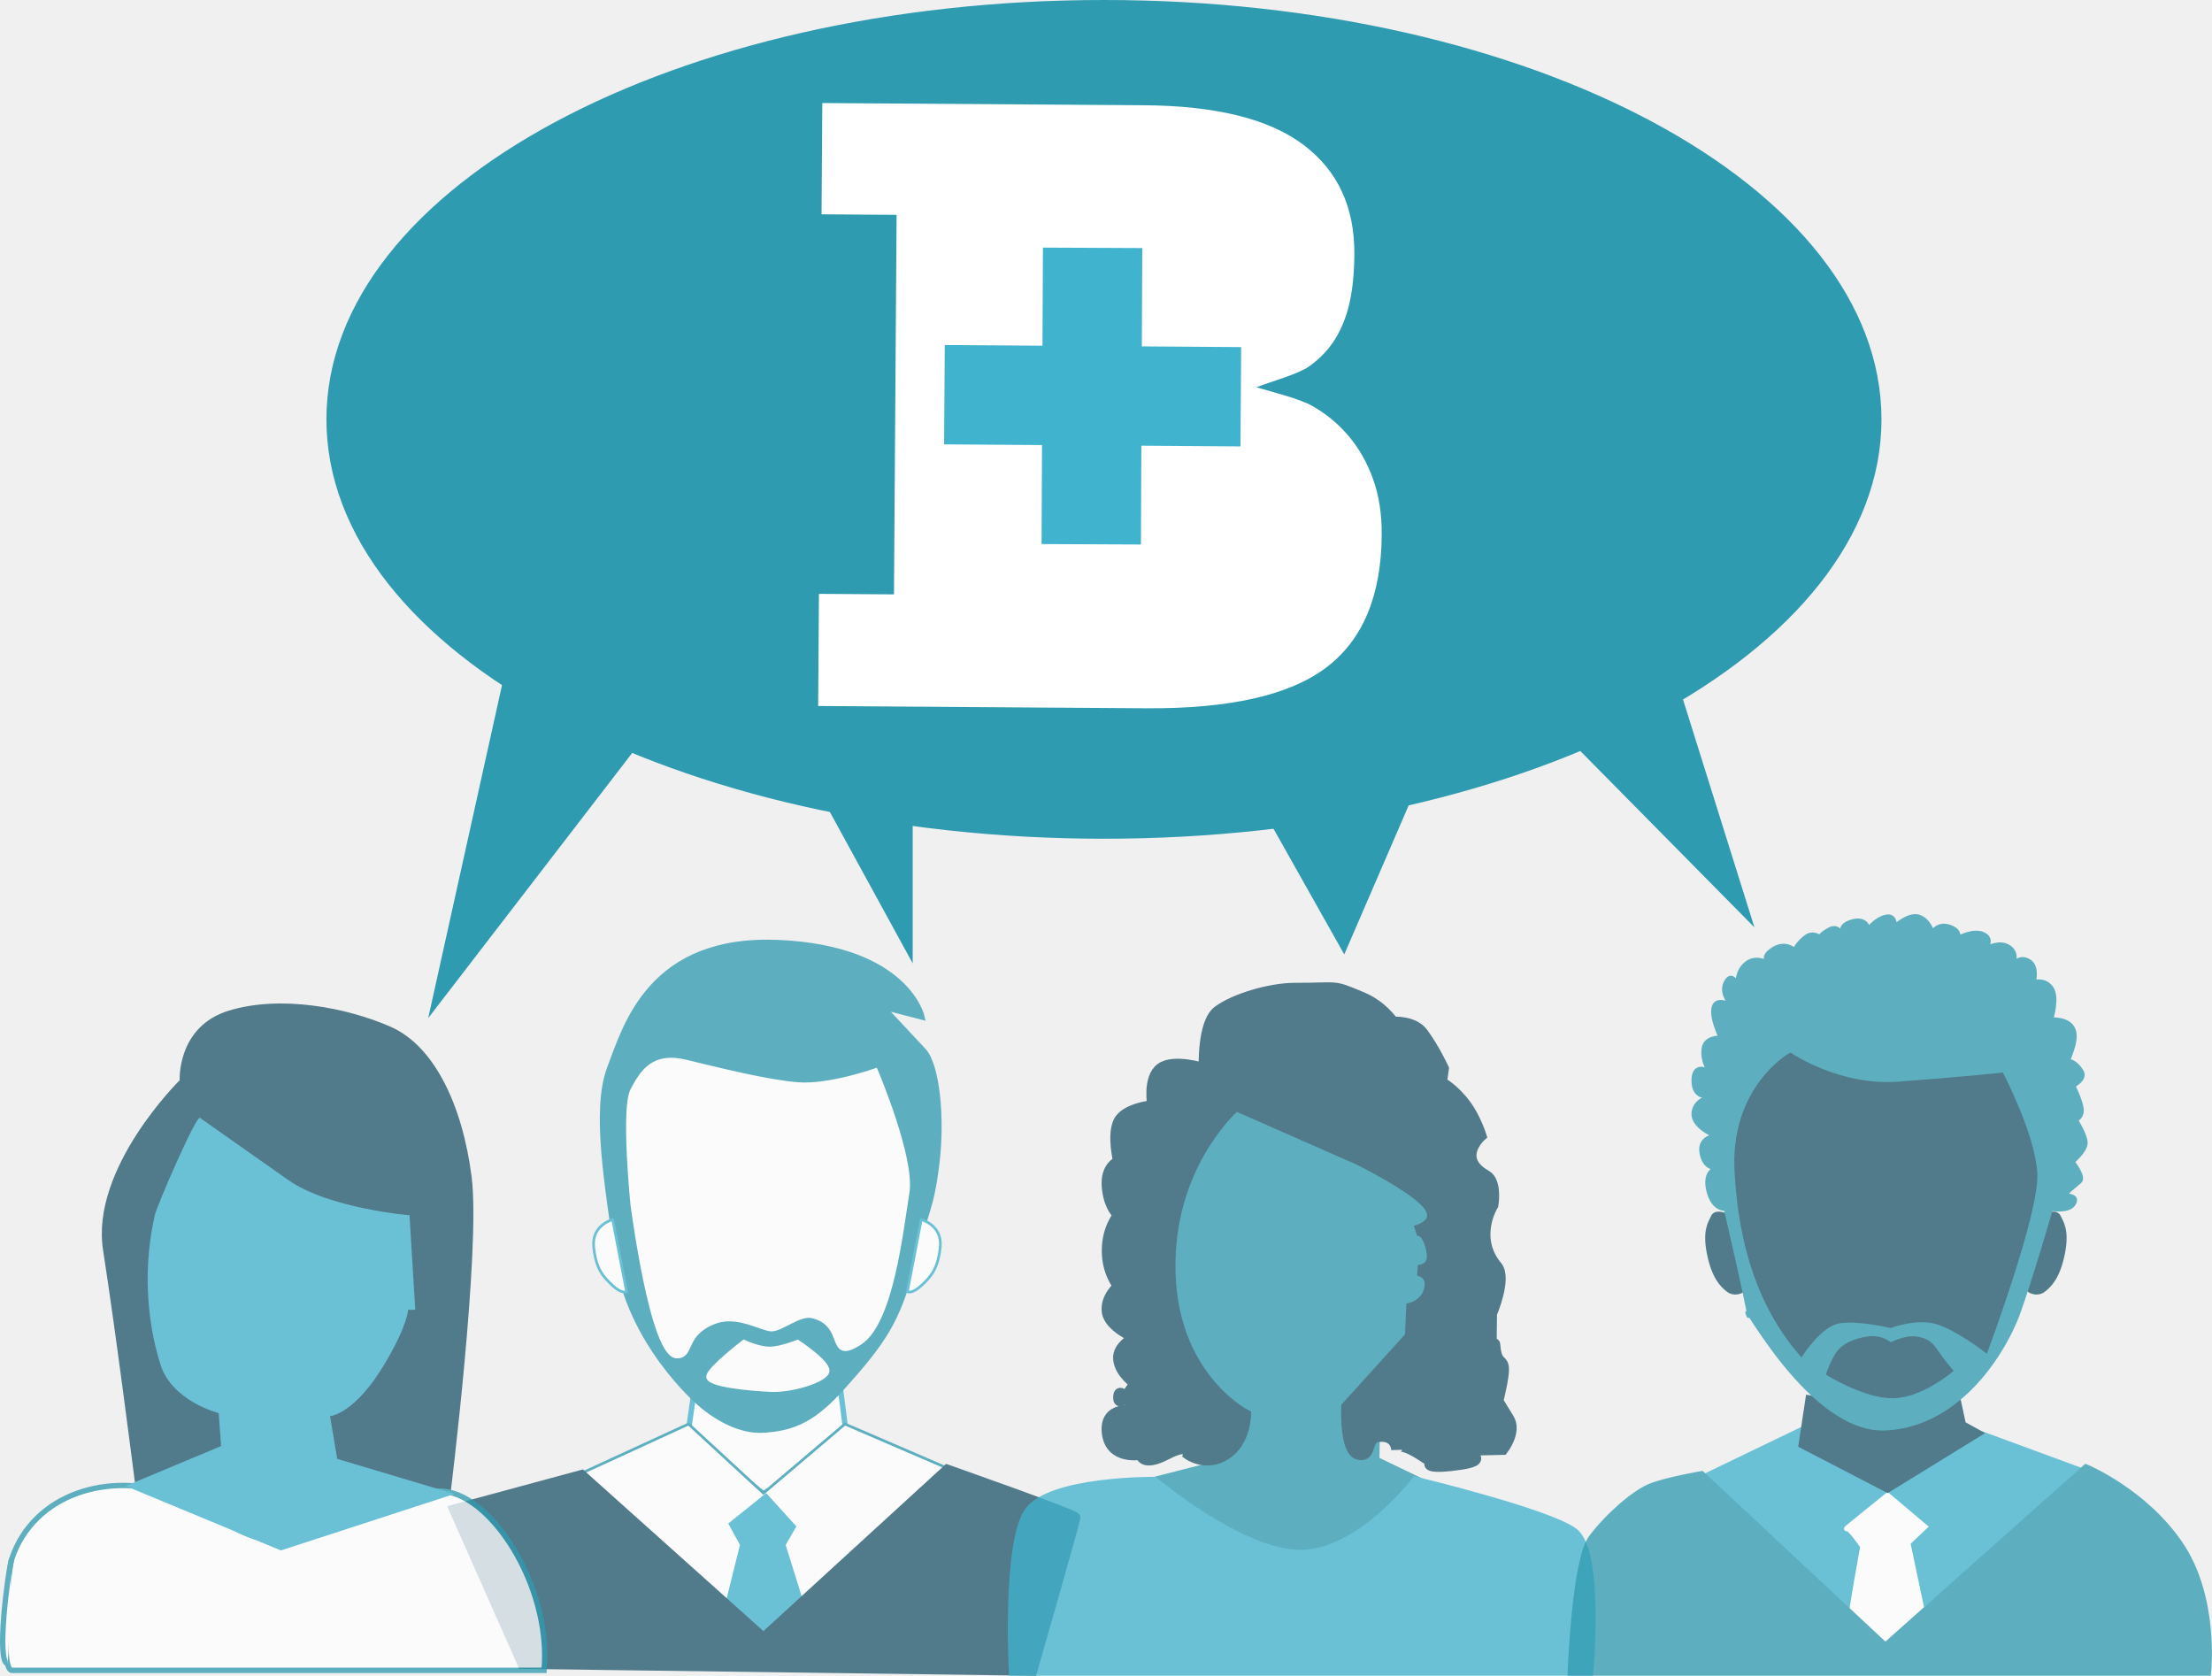
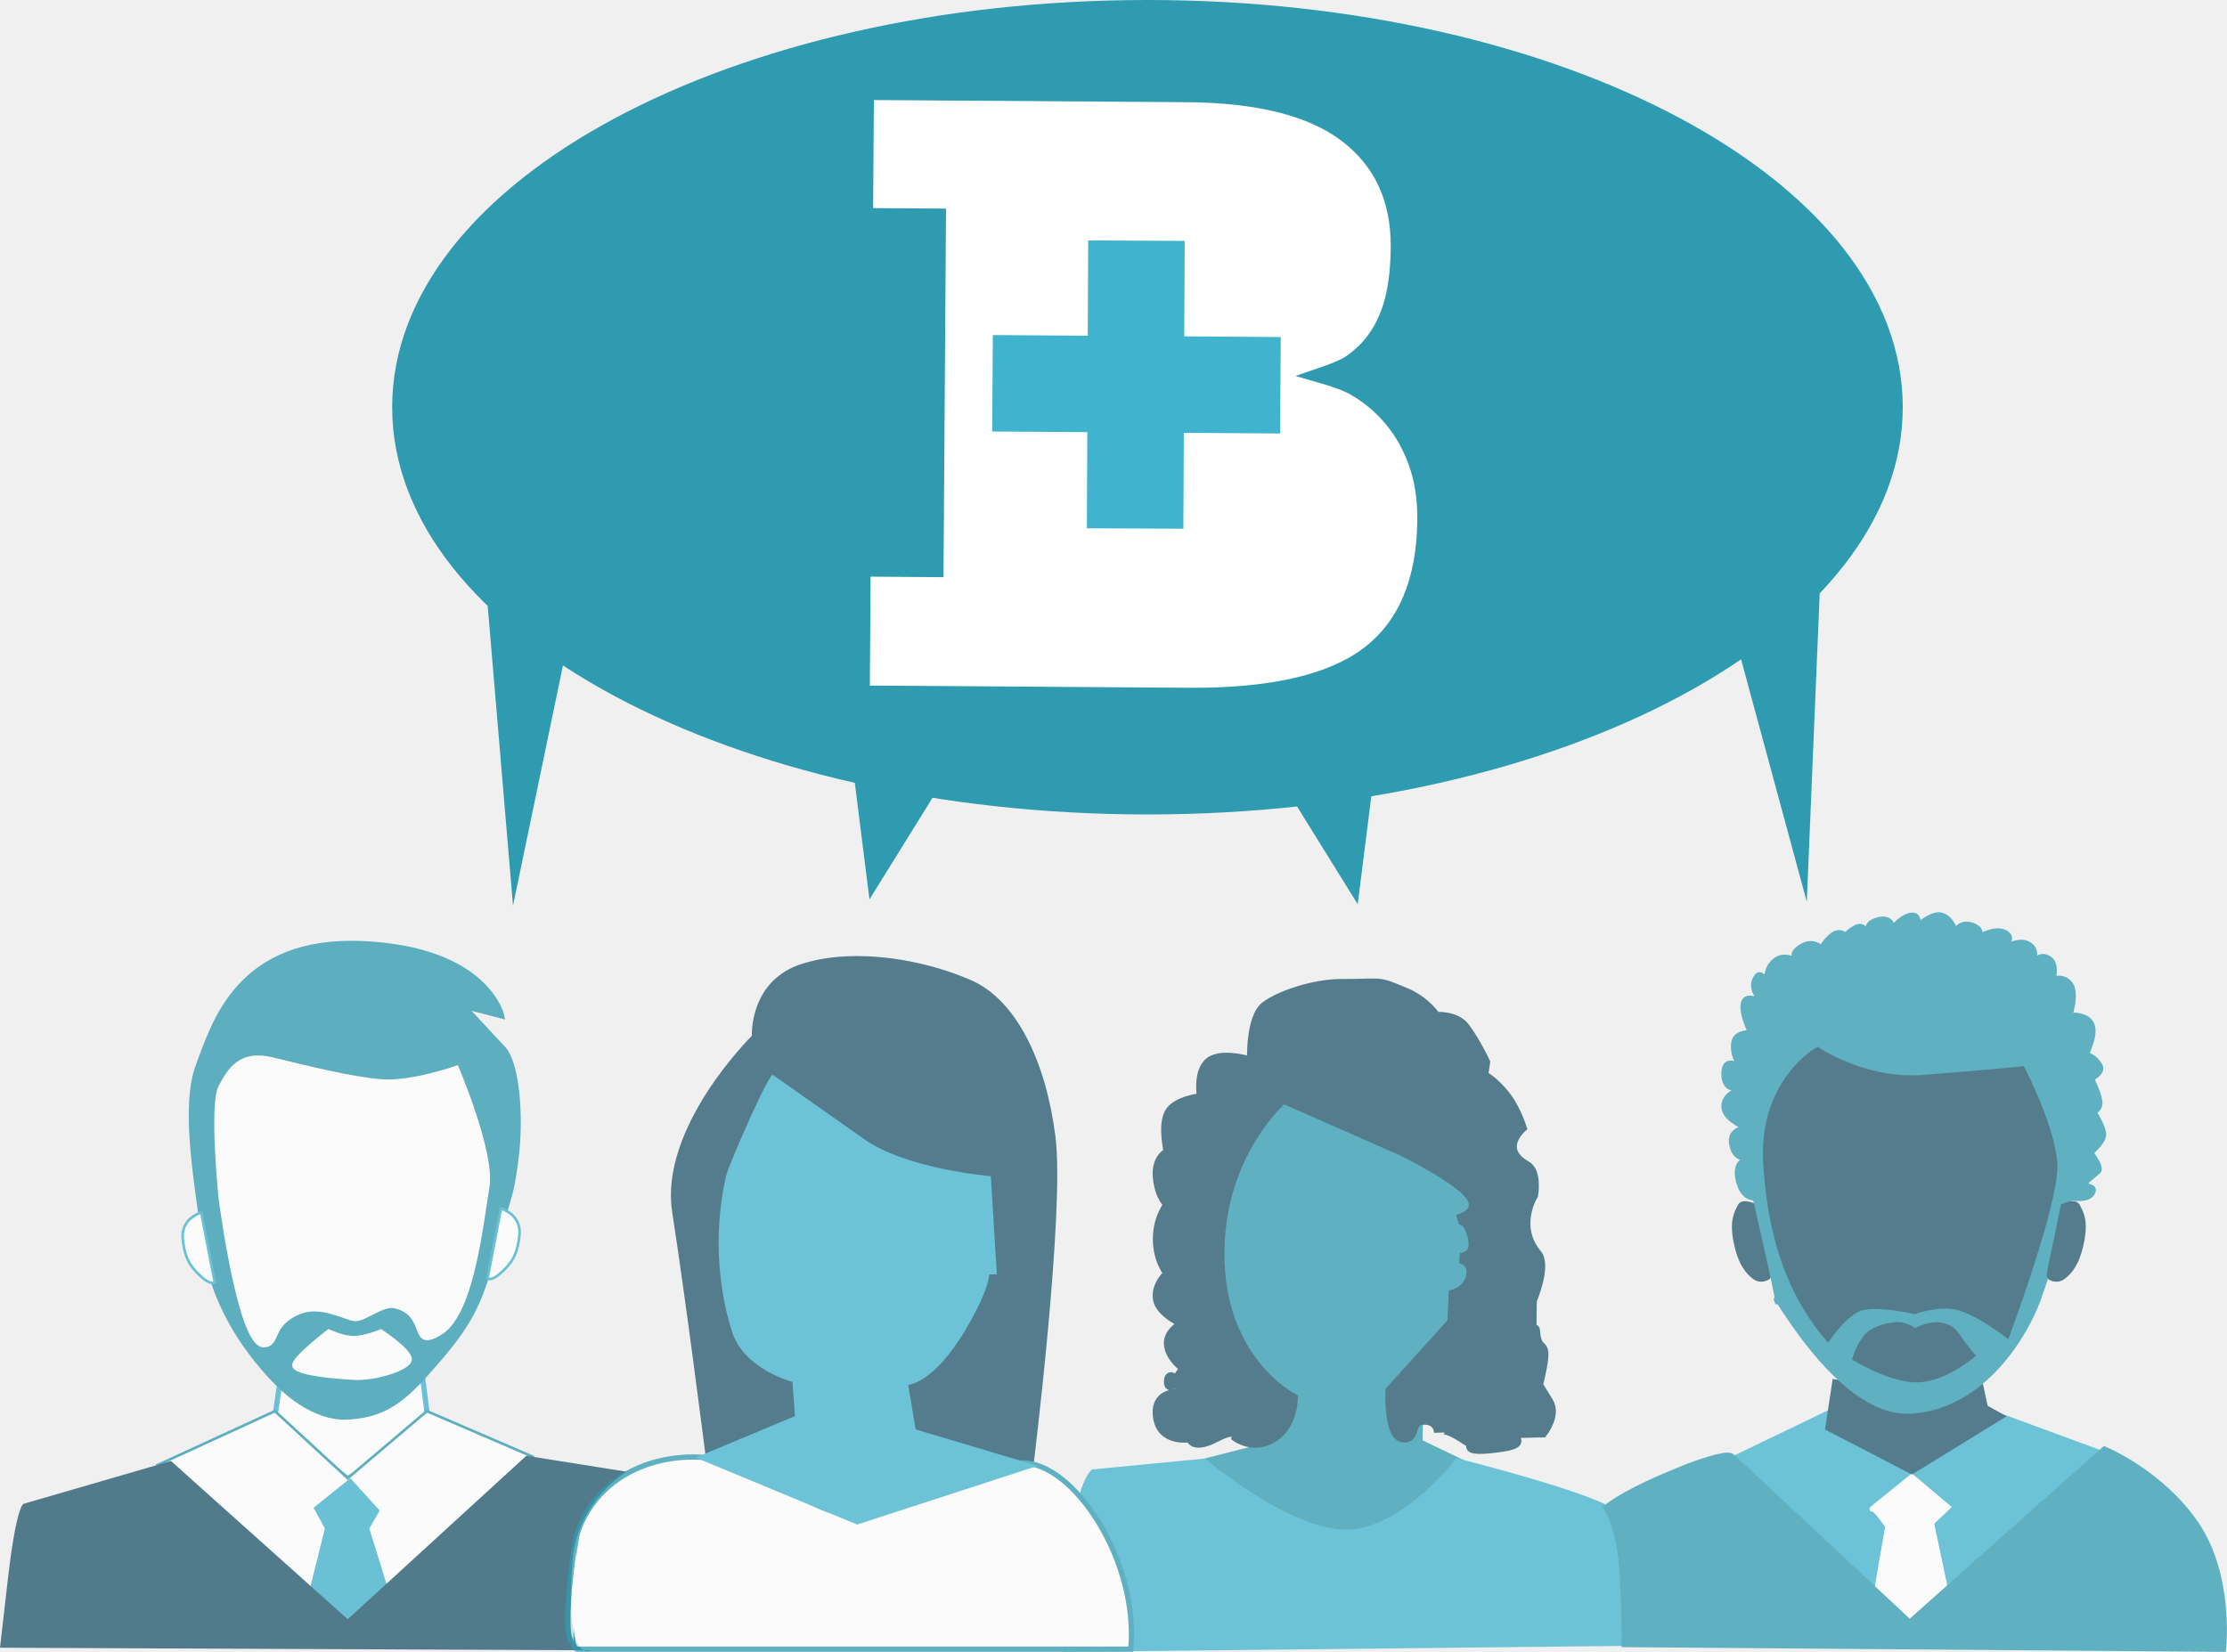
- <svg xmlns="http://www.w3.org/2000/svg" version="1.1" x="0px" y="0px" width="205.879" height="155.952" viewBox="0 0 205.879 155.952" xml:space="preserve" id="svg88">
-   <defs id="defs92" />
-   <g id="_x32_" style="opacity:0.76" transform="translate(-202.9435,-321.5)">
-     <path style="fill:#ffffff;stroke:#40b3ce;stroke-width:0.5;stroke-miterlimit:10" d="m 267.462,451.531 -0.433,3.059 c 0,0 6.614,5.862 6.973,5.862 0.358,0 7.787,-4.83 7.787,-4.83 l -0.616,-4.83 -7.171,0.901 z" id="path7" />
-     <polygon style="fill:#ffffff;stroke:#2f9bb0;stroke-width:0.25;stroke-miterlimit:10" points="274.214,474.343 291.685,458.375 281.585,454.025 274.001,460.452 267.029,454.025 255.831,459.172 " id="polygon9" />
-     <polygon style="fill:#40b3ce" points="271.814,465.276 270.224,471.661 273.715,474.907 277.836,470.95 276.069,465.276 277.065,463.555 274.254,460.452 270.727,463.283 " id="polygon11" />
-     <path style="fill:#20566b;stroke:#20566b;stroke-miterlimit:10" d="m 274.001,473.969 -16.933,-15.165 -11.82,3.196 6.348,14.313 47.404,0.634 c 0,0 4,-13.926 4,-14.197 0,-0.272 -11.885,-4.446 -11.885,-4.446 z" id="path13" />
-     <path style="fill:#2f9bb0;stroke:#2f9bb0;stroke-width:0.5;stroke-miterlimit:10" d="m 285.093,415.202 3.667,0.95 c 0,0 -1.358,-6.384 -13.311,-6.928 -11.953,-0.542 -14.261,7.743 -15.755,11.684 -1.495,3.938 -0.156,11.155 0.679,17.384 1.092,8.149 7.606,13.718 7.606,13.718 0,0 2.832,2.716 5.898,2.58 3.065,-0.136 4.924,-1.145 7.548,-4.073 3.61,-4.034 5.116,-6.127 6.384,-11.274 1.27,-5.147 1.766,-5.025 2.309,-9.372 0.543,-4.345 0.038,-9.243 -1.223,-10.593 -1.261,-1.35 -3.802,-4.076 -3.802,-4.076 z" id="path15" />
-     <path style="fill:#ffffff;stroke:#ffffff;stroke-width:0.5;stroke-miterlimit:10" d="m 277.17,446.441 c 0,0 -1.548,0.633 -2.604,0.633 -1.055,0 -2.376,-0.633 -2.376,-0.633 0,0 -3.079,2.354 -3.259,3.124 -0.182,0.77 3.831,1.132 5.763,1.222 1.933,0.09 5.156,-0.896 5.202,-1.713 0.044,-0.813 -2.726,-2.633 -2.726,-2.633 z" id="path17" />
-     <path style="fill:#ffffff;stroke:#ffffff;stroke-width:0.5;stroke-miterlimit:10" d="m 284.414,421.179 c 0,0 -4.301,1.516 -7.198,1.29 -2.898,-0.226 -7.47,-1.382 -10.458,-2.104 -2.989,-0.726 -3.984,0.904 -4.89,2.579 -0.906,1.677 0,10.595 0,10.595 0,0 1.806,14.11 4.074,14.125 1.448,0.01 0.497,-2.034 3.463,-3.192 2.099,-0.818 4.384,0.611 5.288,0.68 0.905,0.068 2.629,-1.529 3.88,-1.221 3.327,0.813 1.358,4.395 4.346,2.512 2.988,-1.883 3.871,-10.707 4.414,-13.922 0.544,-3.215 -2.919,-11.342 -2.919,-11.342 z" id="path19" />
-     <path style="fill:#ffffff;stroke:#40b3ce;stroke-width:0.25;stroke-miterlimit:10" d="m 259.969,434.995 c 0,0 -1.973,0.516 -1.769,2.55 0.204,2.038 0.888,2.785 1.769,3.6 0.88,0.815 1.295,0.564 1.295,0.564 z" id="path21" />
-     <path style="fill:#ffffff;stroke:#40b3ce;stroke-width:0.25;stroke-miterlimit:10" d="m 288.688,434.995 c 0,0 1.971,0.516 1.768,2.55 -0.204,2.038 -0.888,2.785 -1.768,3.6 -0.881,0.815 -1.296,0.564 -1.296,0.564 z" id="path23" />
+ <svg xmlns="http://www.w3.org/2000/svg" version="1.1" x="0px" y="0px" width="213.376" height="158.315" viewBox="0 0 213.376 158.315" xml:space="preserve" id="svg100">
+   <defs id="defs104" />
+   <g id="_x32_" style="opacity:0.76" transform="translate(-195.75,-318.5)">
+     <g id="g27">
+       <path style="fill:#ffffff;stroke:#40b3ce;stroke-width:0.5;stroke-miterlimit:10" d="m 222.526,451.246 -0.433,3.059 c 0,0 6.614,5.862 6.973,5.862 0.358,0 7.787,-4.83 7.787,-4.83 l -0.616,-4.83 -7.171,0.901 z" id="path7" />
+       <polygon style="fill:#ffffff;stroke:#2f9bb0;stroke-width:0.25;stroke-miterlimit:10" points="229.279,474.058 246.749,458.09 236.649,453.74 229.066,460.167 222.093,453.74 210.896,458.887 " id="polygon9" />
+       <polygon style="fill:#40b3ce" points="226.878,464.991 225.289,471.376 228.779,474.622 232.9,470.665 231.133,464.991 232.13,463.27 229.319,460.167 225.791,462.998 " id="polygon11" />
+       <g id="g17">
+         <path style="fill:#20566b" d="m 196.311,475.917 0.686,-5.984 c 0.61,-5.321 1.13,-6.597 1.282,-6.869 l 13.727,-3.987 17.064,15.282 17.269,-15.809 8.187,1.302 c -1.483,1.199 -4.072,3.874 -4.412,8.123 -0.327,4.089 -0.165,6.791 0.497,8.18 z" id="path13" />
+         <path style="fill:#20566b" d="m 246.499,459.082 6.903,1.098 c -1.536,1.469 -3.489,4.034 -3.786,7.755 -0.323,4.033 -0.125,6.353 0.276,7.717 l -53.021,-0.231 0.623,-5.43 c 0.515,-4.491 0.958,-6.025 1.146,-6.509 l 13.24,-3.848 16.52,14.795 0.674,0.604 0.668,-0.611 16.757,-15.34 m -0.32,-1.063 -17.113,15.665 -16.933,-15.165 -14.133,4.107 c 0,0 -0.683,0.126 -1.5,7.25 -0.75,6.539 -0.75,6.539 -0.75,6.539 l 55.909,0.244 c -0.699,-0.381 -1.57,-2.093 -1.047,-8.645 0.454,-5.681 5.194,-8.466 5.194,-8.466 z m 5.48,18.64 c 0.134,0.072 0.261,0.097 0.372,0.097 0.217,0 0.367,-0.094 0.367,-0.094 z" id="path15" />
+       </g>
+       <path style="fill:#2f9bb0;stroke:#2f9bb0;stroke-width:0.5;stroke-miterlimit:10" d="m 240.158,414.917 3.667,0.95 c 0,0 -1.358,-6.384 -13.311,-6.928 -11.953,-0.542 -14.261,7.743 -15.755,11.684 -1.495,3.938 -0.156,11.155 0.679,17.384 1.092,8.149 7.606,13.718 7.606,13.718 0,0 2.832,2.716 5.898,2.58 3.065,-0.136 4.924,-1.145 7.548,-4.073 3.61,-4.034 5.116,-6.127 6.384,-11.274 1.27,-5.147 1.766,-5.025 2.309,-9.372 0.543,-4.345 0.038,-9.243 -1.223,-10.593 -1.261,-1.35 -3.802,-4.076 -3.802,-4.076 z" id="path19" />
+       <path style="fill:#ffffff;stroke:#ffffff;stroke-width:0.5;stroke-miterlimit:10" d="m 232.235,446.156 c 0,0 -1.548,0.633 -2.604,0.633 -1.055,0 -2.376,-0.633 -2.376,-0.633 0,0 -3.079,2.354 -3.259,3.124 -0.182,0.77 3.831,1.132 5.763,1.222 1.933,0.09 5.156,-0.896 5.202,-1.713 0.044,-0.813 -2.726,-2.633 -2.726,-2.633 z" id="path21" />
+       <path style="fill:#ffffff;stroke:#ffffff;stroke-width:0.5;stroke-miterlimit:10" d="m 239.478,420.894 c 0,0 -4.301,1.516 -7.198,1.29 -2.898,-0.226 -7.47,-1.382 -10.458,-2.104 -2.989,-0.726 -3.984,0.904 -4.89,2.579 -0.906,1.677 0,10.595 0,10.595 0,0 1.806,14.11 4.074,14.125 1.448,0.01 0.497,-2.034 3.463,-3.192 2.099,-0.818 4.384,0.611 5.288,0.68 0.905,0.068 2.629,-1.529 3.88,-1.221 3.327,0.813 1.358,4.395 4.346,2.512 2.988,-1.883 3.871,-10.707 4.414,-13.922 0.545,-3.215 -2.919,-11.342 -2.919,-11.342 z" id="path23" />
+       <path style="fill:#ffffff;stroke:#40b3ce;stroke-width:0.25;stroke-miterlimit:10" d="m 215.033,434.71 c 0,0 -1.973,0.516 -1.769,2.55 0.204,2.038 0.888,2.785 1.769,3.6 0.88,0.815 1.295,0.564 1.295,0.564 z" id="path25" />
+     </g>
+     <path style="fill:#ffffff;stroke:#40b3ce;stroke-width:0.25;stroke-miterlimit:10" d="m 243.752,434.334 c 0,0 1.971,0.516 1.768,2.55 -0.204,2.038 -0.888,2.785 -1.768,3.6 -0.881,0.815 -1.296,0.564 -1.296,0.564 z" id="path29" />
  </g>
-   <g id="Layer_2" style="opacity:0.76" transform="translate(-202.9435,-321.5)">
-     <path style="fill:#20566b" d="m 215.497,459.43 29.373,1.101 c 0,0 2.824,-22.758 1.972,-29.483 -0.852,-6.729 -3.497,-12.215 -7.534,-13.991 -4.036,-1.778 -10.225,-2.983 -15.067,-1.504 -4.844,1.48 -4.574,6.479 -4.574,6.479 0,0 -8.321,8.179 -7.131,15.809 1.19,7.63 2.961,21.589 2.961,21.589 z" id="path26" />
-     <g id="g32">
-       <path style="fill:#ffffff;stroke:#2f9bb0;stroke-width:0.5;stroke-miterlimit:10" d="m 253.585,476.947 c 0.715,-7.895 -5.123,-16.821 -9.801,-16.672 -3.735,0.12 -10.584,4.824 -14.701,4.673 -4.139,-0.151 -6.576,-3.145 -10.135,-4.418 -5.751,-2.058 -12.839,-0.097 -14.906,6.035 -0.361,1.07 -1.121,10.382 0,10.382 3.693,0 49.543,0 49.543,0 z" id="path28" />
-       <path style="fill:#ffffff;stroke:#2f9bb0;stroke-width:0.5;stroke-miterlimit:10" d="m 204.042,466.565 c -0.361,1.07 -1.482,9.839 -0.366,9.747" id="path30" />
+   <g id="Layer_2" style="opacity:0.76" transform="translate(-195.75,-318.5)" />
+   <g id="_x33_" style="opacity:0.76" transform="translate(-195.75,-318.5)" />
+   <g id="_x34_" style="opacity:0.75" transform="translate(-195.75,-318.5)">
+     <g id="g40">
+       <polygon style="fill:#2f9bb0;stroke:#2f9bb0;stroke-width:0.5;stroke-miterlimit:10" points="308.062,438.946 316.948,453.532 316.333,457.222 310.212,458.779 308.062,460.647 324.66,470.801 341.594,461.408 331.803,456.695 331.868,452.526 341.095,440.362 338.095,426.237 331.364,418.491 316.095,421.237 " id="polygon34" />
+       <path style="fill:#40b3ce;stroke:#40b3ce;stroke-miterlimit:10" d="m 298.053,476.31 c 0,0 0.306,-13.781 2.541,-16.495 l 10.458,-1.012 c 0,0 7.876,6.684 13.521,6.789 5.645,0.105 10.891,-6.789 10.891,-6.789 0,0 12.151,3.066 14.613,4.726 1.423,0.959 1.423,12.209 1.423,12.209 z" id="path36" />
+       <path style="fill:#20566b;stroke:#20566b;stroke-miterlimit:10" d="m 315.734,420.302 c 0,0 -2.854,-0.922 -4.052,0 -1.198,0.921 -0.736,3.447 -0.736,3.447 0,0 -2.577,0.235 -3.177,1.525 -0.599,1.289 0,3.684 0,3.684 0,0 -1.245,0.46 -1.06,2.394 0.184,1.935 1.06,2.579 1.06,2.579 0,0 -1.06,1.198 -1.06,3.316 0,2.116 1.06,3.314 1.06,3.314 0,0 -1.245,1.012 -1.06,2.394 0.184,1.381 2.572,2.395 2.572,2.395 0,0 -1.65,0.736 -1.513,2.026 0.138,1.289 1.513,2.21 1.513,2.21 0,0 -1.558,2.579 -1.513,1.289 0.045,-1.289 1.513,1.29 1.513,1.29 0,0 -2.85,-0.553 -2.572,2.025 0.275,2.578 3.13,2.025 3.13,2.025 0,0 0.094,1.196 2.396,0 2.302,-1.195 2.025,0 2.025,0 0,0 1.659,1.196 3.5,0 1.841,-1.195 1.841,-3.684 1.841,-3.684 0,0 -7.643,-3.864 -6.998,-15.191 0.501,-8.828 6.078,-13.592 6.078,-13.592 l 11.418,5.024 c 0,0 5.617,2.761 6.631,4.42 1.013,1.661 -1.288,2.21 -1.288,2.21 0,0 1.021,-0.411 1.473,1.845 0.368,1.842 -1.289,1.84 -1.289,1.84 0,0 1.381,0.182 1.104,1.657 -0.277,1.475 -1.688,1.834 -1.688,1.834 l -0.115,2.666 -5.933,6.551 c 0,0 -0.188,4.115 1.105,4.42 1.293,0.305 0.62,-1.521 1.842,-1.657 1.697,-0.19 1.71,1.233 1.71,1.233 0,0 -0.052,-0.96 2.159,0.424 2.21,1.384 0.92,0.922 0.92,0.922 0,0 -0.092,0.46 2.947,0 3.038,-0.46 0,-1.29 0,-1.29 l 3.868,-0.089 c 0,0 1.288,-1.658 0.552,-2.858 -1.011,-1.648 -1.011,-1.648 -1.011,-1.648 1.237,-5.163 -0.071,-2.45 -0.278,-5.163 -0.083,-1.089 -0.438,3.756 -0.312,-2.969 0,0 1.417,-3.291 0.497,-4.396 -2.265,-2.719 -0.368,-5.715 -0.368,-5.715 0,0 0.379,-2.182 -0.646,-2.757 -2.843,-1.601 -0.46,-3.688 -0.46,-3.688 0,0 -0.523,-1.645 -1.382,-2.814 -1.163,-1.587 -2.302,-2.158 -2.302,-2.158 l 0.185,-1.289 c 0,0 -0.87,-1.877 -1.935,-3.312 -0.856,-1.152 -2.763,-1.014 -2.763,-1.014 0,0 -0.991,-1.513 -2.9,-2.307 -2.852,-1.184 -1.966,-0.843 -6.217,-0.843 -2.408,0 -5.709,1.027 -7.183,2.134 -1.471,1.104 -1.288,5.341 -1.288,5.341 z" id="path38" />
    </g>
-     <path style="fill:#40b3ce" d="m 221.55,425.529 c -0.348,-0.245 -3.981,8.124 -4.195,9.046 -1.038,4.501 -0.863,9.498 0.518,13.904 1.076,3.435 5.426,4.531 5.426,4.531 l 0.225,3.068 -8.89,3.714 14.45,5.996 16.165,-5.259 -10.917,-3.26 -0.673,-3.984 c 0,0 2.282,-0.13 5.112,-4.901 2.154,-3.631 2.153,-4.993 2.153,-4.993 h 0.671 l -0.538,-8.795 c 0,0 -7.504,-0.62 -11.306,-3.295 -3.801,-2.675 -8.2,-5.772 -8.201,-5.772 z" id="path34" />
+     <g id="g60">
+       <polygon style="fill:#40b3ce;stroke:#40b3ce;stroke-width:0.5;stroke-miterlimit:10" points="360.803,458.803 378.755,473.195 396.803,457.666 386.47,453.862 378.755,458.803 371.053,453.862 " id="polygon42" />
+       <path style="fill:#ffffff;stroke:#ffffff;stroke-width:0.5;stroke-miterlimit:10" d="m 378.928,460.029 c 0,0 -4.042,3.25 -3.792,3.083 0.25,-0.167 1.5,1.667 1.5,1.667 0,0 -1.176,6.487 -1.084,6.572 0.092,0.085 2.751,3.429 2.751,3.429 l 4.083,-2.835 -1.583,-7.5 1.583,-1.5 z" id="path44" />
+       <path style="fill:#2f9bb0;stroke:#2f9bb0;stroke-miterlimit:10" d="m 378.72,474.31 c 0,0 -17.139,-16.004 -17.167,-16.03 -0.369,-0.345 -3.486,0.771 -4.079,1.011 -2.336,0.944 -5.509,2.26 -7.518,3.74 0,0 1.25,1.833 1.5,6.583 0.21,3.987 0.167,6.25 0.167,6.25 l 56.933,0.446 c 0,0 0.706,-6.781 -2.586,-11.614 -3.292,-4.833 -8.542,-7.029 -8.542,-7.029 z" id="path46" />
+       <polygon style="fill:#20566b;stroke:#20566b;stroke-width:0.5;stroke-miterlimit:10" points="378.928,459.529 387.513,454.246 385.97,453.388 385.303,450.279 379.199,452.362 371.553,450.945 370.886,455.362 " id="polygon48" />
+       <path style="fill:#20566b;stroke:#20566b;stroke-width:0.5;stroke-miterlimit:10" d="m 363.852,440.862 c 0.562,0.438 1.188,0.125 1.312,0 0.124,-0.125 -0.656,-3.5 -0.656,-3.5 l -0.656,-3.25 c 0,0 -1.13,-0.542 -1.375,0 -0.245,0.542 -0.812,1.242 -0.375,3.402 0.437,2.16 1.187,2.911 1.75,3.348 z" id="path50" />
+       <path style="fill:#2f9bb0;stroke:#2f9bb0;stroke-width:0.25;stroke-miterlimit:10" d="m 378.803,453.862 c -7.134,0.396 -13.625,-12.625 -12.938,-10.688 0.687,1.937 -2.042,-9.75 -2.042,-9.75 0,0 -1.155,0.125 -1.619,-1.688 -0.464,-1.813 0.599,-2.125 0.599,-2.125 0,0 -1,0 -1.25,-1.438 -0.25,-1.438 1.125,-1.625 1.125,-1.625 0,0 -1.938,-0.812 -1.875,-2.062 0.063,-1.25 1.401,-1.562 1.401,-1.562 0,0 -1.401,0.25 -1.401,-1.5 0,-1.75 1.401,-1 1.401,-1 0,0 -0.589,-0.742 -0.464,-1.934 0.125,-1.192 1.562,-1.129 1.562,-1.129 0,0 -0.875,-1.75 -0.625,-2.75 0.25,-1 1.5,-0.375 1.5,-0.375 0,0 -0.896,-1 -0.354,-2 0.542,-1 1.088,0 1.088,0 0,0 -0.046,-1.125 0.892,-1.812 0.938,-0.687 2,-0.013 2,-0.013 0,0 -0.812,-0.425 0.375,-1.237 1.187,-0.812 2.062,0 2.062,0 0,0 0.375,-0.688 1.062,-1.188 0.687,-0.5 1.312,0 1.312,0 0,0 0.062,-0.25 0.875,-0.688 0.813,-0.438 1.188,0.375 1.188,0.375 0,0 -0.375,-0.75 0.938,-1.125 1.313,-0.375 1.562,0.625 1.562,0.625 0,0 0.68,-0.875 1.59,-1.062 0.91,-0.187 0.91,0.812 0.91,0.812 0,0 1.25,-1.125 2.188,-0.812 0.938,0.313 1.25,1.375 1.25,1.375 0,0 0.535,-0.812 1.611,-0.438 1.076,0.374 0.826,1 0.826,1 0,0 1.375,-0.75 2.312,-0.312 0.937,0.438 0.375,1.25 0.375,1.25 0,0 1.125,-0.625 2,-0.062 0.875,0.563 0.5,1.5 0.5,1.5 0,0 0.484,-0.688 1.367,-0.188 0.883,0.5 0.518,1.938 0.518,1.938 0,0 0.99,-0.287 1.615,0.606 0.625,0.893 0,2.894 0,2.894 0,0 1.625,-0.125 2.062,1 0.437,1.125 -0.625,2.875 -0.438,2.875 0.187,0 0.75,0.25 1.188,1 0.438,0.75 -0.75,1.375 -0.75,1.375 0,0 0.625,1.25 0.75,2.062 0.125,0.812 -0.5,1.125 -0.5,1.125 0,0 0.875,1.375 0.875,2.125 0,0.75 -1.188,1.75 -1.188,1.75 0,0 1.148,1.432 0.625,1.875 -0.523,0.443 -1.438,1.188 -1.25,1.188 0.188,0 1.188,0.098 0.688,0.893 -0.5,0.795 -2.125,0.482 -2.125,0.482 0,0 -1.938,6.688 -3.062,9.75 -1.124,3.062 -5.177,10.293 -12.311,10.688 z" id="path52" />
+       <path style="fill:#20566b;stroke:#20566b;stroke-width:0.5;stroke-miterlimit:10" d="m 379.199,446.081 c 0,0 -0.771,-0.781 -2.084,-0.594 -1.313,0.187 -2.259,0.685 -2.688,1.289 -0.601,0.846 -0.938,1.898 -0.938,1.898 0,0 3.438,2.125 6,2.062 2.562,-0.063 5.236,-2.332 5.236,-2.332 0,0 -0.793,-0.94 -1.254,-1.629 -0.422,-0.63 -0.826,-1.164 -1.92,-1.289 -1.099,-0.125 -2.352,0.595 -2.352,0.595 z" id="path54" />
+       <path style="fill:#20566b;stroke:#20566b;stroke-width:0.5;stroke-miterlimit:10" d="m 369.886,419.109 c 0,0 4.517,3.062 10,2.667 5.483,-0.395 9.632,-0.83 9.632,-0.83 0,0 2.848,5.458 3.098,9.041 0.25,3.583 -4.562,16.455 -4.562,16.455 0,0 -2.583,-2 -4.5,-2.583 -1.917,-0.583 -4.354,0.333 -4.354,0.333 0,0 -3.563,-0.833 -5.146,-0.333 -1.583,0.5 -3.167,2.917 -3.167,2.917 -4.521,-5.289 -5.646,-11.715 -5.946,-16.807 -0.463,-7.816 4.945,-10.86 4.945,-10.86 z" id="path56" />
+       <path style="fill:#20566b;stroke:#20566b;stroke-width:0.5;stroke-miterlimit:10" d="m 393.434,440.862 c -0.562,0.438 -1.188,0.125 -1.312,0 -0.124,-0.125 0.656,-3.5 0.656,-3.5 l 0.656,-3.25 c 0,0 1.13,-0.542 1.375,0 0.245,0.542 0.812,1.242 0.375,3.402 -0.437,2.16 -1.188,2.911 -1.75,3.348 z" id="path58" />
+     </g>
+     <g id="g72">
+       <path style="fill:#20566b" d="m 263.327,457.803 31.438,1.179 c 0,0 3.023,-24.359 2.111,-31.558 -0.912,-7.202 -3.743,-13.074 -8.063,-14.976 -4.32,-1.903 -10.945,-3.193 -16.127,-1.609 -5.185,1.584 -4.896,6.935 -4.896,6.935 0,0 -8.908,8.755 -7.632,16.921 1.273,8.167 3.169,23.108 3.169,23.108 z" id="path62" />
+       <g id="g68">
+         <path style="fill:#ffffff;stroke:#2f9bb0;stroke-width:0.5;stroke-miterlimit:10" d="m 304.094,476.553 c 0.767,-8.45 -5.482,-18.005 -10.49,-17.845 -3.999,0.129 -11.329,5.164 -15.735,5.002 -4.43,-0.162 -7.038,-3.366 -10.848,-4.729 -6.156,-2.203 -13.742,-0.104 -15.955,6.459 -0.387,1.146 -1.199,11.112 0,11.112 3.954,10e-4 53.028,10e-4 53.028,10e-4 z" id="path64" />
+         <path style="fill:#ffffff;stroke:#2f9bb0;stroke-width:0.5;stroke-miterlimit:10" d="m 251.066,465.44 c -0.387,1.146 -1.586,10.531 -0.391,10.433" id="path66" />
+       </g>
+       <path style="fill:#40b3ce" d="m 269.806,421.518 c -0.372,-0.262 -4.261,8.696 -4.49,9.683 -1.11,4.817 -0.923,10.166 0.554,14.883 1.152,3.676 5.807,4.85 5.807,4.85 l 0.241,3.284 -9.514,3.976 15.466,6.417 17.302,-5.628 -11.686,-3.489 -0.72,-4.265 c 0,0 2.442,-0.14 5.472,-5.246 2.306,-3.887 2.306,-5.345 2.306,-5.345 h 0.718 l -0.576,-9.413 c 0,0 -8.031,-0.664 -12.101,-3.527 -4.069,-2.865 -8.778,-6.18 -8.779,-6.18 z" id="path70" />
+     </g>
  </g>
-   <g id="_x33_" style="opacity:0.76" transform="translate(-202.9435,-321.5)">
-     <polygon style="fill:#2f9bb0;stroke:#2f9bb0;stroke-width:0.5;stroke-miterlimit:10" points="307.342,439.584 316.229,454.17 315.613,457.859 309.492,459.417 307.342,461.285 323.94,471.438 340.874,462.046 331.083,457.333 331.148,453.164 340.375,441 337.375,426.875 330.645,419.129 315.375,421.875 " id="polygon37" />
-     <path style="fill:#40b3ce;stroke:#40b3ce;stroke-miterlimit:10" d="m 297.333,476.947 c 0,0 -0.602,-11.818 1.417,-14.697 2.019,-2.879 11.583,-2.81 11.583,-2.81 0,0 7.876,6.684 13.521,6.789 5.645,0.105 10.891,-6.789 10.891,-6.789 0,0 12.236,2.947 14.613,4.726 2.377,1.779 1.392,12.781 1.392,12.781 z" id="path39" />
-     <path style="fill:#20566b;stroke:#20566b;stroke-miterlimit:10" d="m 315.015,420.939 c 0,0 -2.854,-0.922 -4.052,0 -1.198,0.921 -0.736,3.447 -0.736,3.447 0,0 -2.577,0.235 -3.177,1.525 -0.599,1.289 0,3.684 0,3.684 0,0 -1.245,0.46 -1.06,2.394 0.184,1.935 1.06,2.579 1.06,2.579 0,0 -1.06,1.198 -1.06,3.316 0,2.116 1.06,3.314 1.06,3.314 0,0 -1.245,1.012 -1.06,2.394 0.184,1.381 2.572,2.395 2.572,2.395 0,0 -1.65,0.736 -1.513,2.026 0.138,1.289 1.513,2.21 1.513,2.21 0,0 -1.558,2.579 -1.513,1.289 0.045,-1.289 1.513,1.29 1.513,1.29 0,0 -2.85,-0.553 -2.572,2.025 0.275,2.578 3.13,2.025 3.13,2.025 0,0 0.094,1.196 2.396,0 2.302,-1.195 2.025,0 2.025,0 0,0 1.659,1.196 3.5,0 1.841,-1.195 1.841,-3.684 1.841,-3.684 0,0 -7.643,-3.864 -6.998,-15.191 0.501,-8.828 6.078,-13.592 6.078,-13.592 l 11.418,5.024 c 0,0 5.617,2.761 6.631,4.42 1.013,1.661 -1.288,2.21 -1.288,2.21 0,0 1.021,-0.411 1.473,1.845 0.368,1.842 -1.289,1.84 -1.289,1.84 0,0 1.381,0.182 1.104,1.657 -0.277,1.475 -1.688,1.834 -1.688,1.834 l -0.115,2.666 -5.933,6.551 c 0,0 -0.188,4.115 1.105,4.42 1.293,0.305 0.62,-1.521 1.842,-1.657 1.697,-0.19 1.71,1.233 1.71,1.233 0,0 -0.052,-0.96 2.159,0.424 2.21,1.384 0.92,0.922 0.92,0.922 0,0 -0.092,0.46 2.947,0 3.038,-0.46 0,-1.29 0,-1.29 l 3.868,-0.089 c 0,0 1.288,-1.658 0.552,-2.858 -1.011,-1.648 -1.011,-1.648 -1.011,-1.648 1.237,-5.163 -0.071,-2.45 -0.278,-5.163 -0.083,-1.089 -0.438,3.756 -0.312,-2.969 0,0 1.417,-3.291 0.497,-4.396 -2.265,-2.719 -0.368,-5.715 -0.368,-5.715 0,0 0.379,-2.182 -0.646,-2.757 -2.843,-1.601 -0.46,-3.688 -0.46,-3.688 0,0 -0.523,-1.645 -1.382,-2.814 -1.163,-1.587 -2.302,-2.158 -2.302,-2.158 l 0.185,-1.289 c 0,0 -0.87,-1.877 -1.935,-3.312 -0.856,-1.152 -2.763,-1.014 -2.763,-1.014 0,0 -0.991,-1.513 -2.9,-2.307 -2.852,-1.184 -1.966,-0.843 -6.217,-0.843 -2.408,0 -5.709,1.027 -7.183,2.134 -1.472,1.105 -1.288,5.341 -1.288,5.341 z" id="path41" />
-   </g>
-   <g id="_x34_" style="opacity:0.76" transform="translate(-202.9435,-321.5)">
-     <polygon style="fill:#40b3ce;stroke:#40b3ce;stroke-width:0.5;stroke-miterlimit:10" points="360.5,459.44 378.452,473.833 396.5,458.304 386.167,454.5 378.452,459.44 370.75,454.5 " id="polygon44" />
-     <path style="fill:#ffffff;stroke:#ffffff;stroke-width:0.5;stroke-miterlimit:10" d="m 378.625,460.667 c 0,0 -4.042,3.25 -3.792,3.083 0.25,-0.167 1.5,1.667 1.5,1.667 0,0 -1.176,6.487 -1.084,6.572 0.092,0.085 2.751,3.429 2.751,3.429 l 4.083,-2.835 -1.583,-7.5 1.583,-1.5 z" id="path46" />
-     <path style="fill:#2f9bb0;stroke:#2f9bb0;stroke-miterlimit:10" d="m 378.417,474.947 -17.167,-16.03 c 0,0 -3,0.521 -4.5,1.083 -1.5,0.562 -4,2.75 -5.5,4.75 -1.5,2 -1.892,12.197 -1.892,12.197 h 58.895 c 0,0 0.706,-6.781 -2.586,-11.614 -3.292,-4.833 -8.542,-7.029 -8.542,-7.029 z" id="path48" />
-     <polygon style="fill:#20566b;stroke:#20566b;stroke-width:0.5;stroke-miterlimit:10" points="378.625,460.167 387.21,454.884 385.667,454.025 385,450.917 378.896,453 371.25,451.583 370.583,456 " id="polygon50" />
-     <path style="fill:#20566b;stroke:#20566b;stroke-width:0.5;stroke-miterlimit:10" d="m 363.812,441.5 c 0.562,0.438 1.188,0.125 1.312,0 0.124,-0.125 -0.656,-3.5 -0.656,-3.5 l -0.656,-3.25 c 0,0 -1.13,-0.542 -1.375,0 -0.245,0.542 -0.812,1.242 -0.375,3.402 0.437,2.16 1.188,2.91 1.75,3.348 z" id="path52" />
-     <path style="fill:#20566b;stroke:#20566b;stroke-width:0.5;stroke-miterlimit:10" d="m 393.131,441.5 c -0.562,0.438 -1.188,0.125 -1.312,0 -0.124,-0.125 0.656,-3.5 0.656,-3.5 l 0.656,-3.25 c 0,0 1.13,-0.542 1.375,0 0.245,0.542 0.812,1.242 0.375,3.402 -0.437,2.16 -1.188,2.91 -1.75,3.348 z" id="path54" />
-     <path style="fill:#2f9bb0;stroke:#2f9bb0;stroke-width:0.25;stroke-miterlimit:10" d="m 378.5,454.5 c -7.134,0.396 -13.625,-12.625 -12.938,-10.688 0.687,1.937 -2.042,-9.75 -2.042,-9.75 0,0 -1.155,0.125 -1.619,-1.688 -0.464,-1.813 0.599,-2.125 0.599,-2.125 0,0 -1,0 -1.25,-1.438 -0.25,-1.438 1.125,-1.625 1.125,-1.625 0,0 -1.938,-0.812 -1.875,-2.062 0.063,-1.25 1.401,-1.562 1.401,-1.562 0,0 -1.401,0.25 -1.401,-1.5 0,-1.75 1.401,-1 1.401,-1 0,0 -0.589,-0.742 -0.464,-1.934 C 361.562,417.936 363,418 363,418 c 0,0 -0.875,-1.75 -0.625,-2.75 0.25,-1 1.5,-0.375 1.5,-0.375 0,0 -0.896,-1 -0.354,-2 0.542,-1 1.088,0 1.088,0 0,0 -0.046,-1.125 0.892,-1.812 0.938,-0.687 2,-0.013 2,-0.013 0,0 -0.812,-0.425 0.375,-1.237 1.187,-0.812 2.062,0 2.062,0 0,0 0.375,-0.688 1.062,-1.188 0.687,-0.5 1.312,0 1.312,0 0,0 0.062,-0.25 0.875,-0.688 0.813,-0.438 1.188,0.375 1.188,0.375 0,0 -0.375,-0.75 0.938,-1.125 1.313,-0.375 1.562,0.625 1.562,0.625 0,0 0.68,-0.875 1.59,-1.062 0.91,-0.187 0.91,0.812 0.91,0.812 0,0 1.25,-1.125 2.188,-0.812 0.938,0.313 1.25,1.375 1.25,1.375 0,0 0.535,-0.812 1.611,-0.438 1.076,0.374 0.826,1 0.826,1 0,0 1.375,-0.75 2.312,-0.312 0.937,0.438 0.375,1.25 0.375,1.25 0,0 1.125,-0.625 2,-0.062 0.875,0.563 0.5,1.5 0.5,1.5 0,0 0.484,-0.688 1.367,-0.188 0.883,0.5 0.518,1.938 0.518,1.938 0,0 0.99,-0.287 1.615,0.606 0.625,0.893 0,2.894 0,2.894 0,0 1.625,-0.125 2.062,1 0.437,1.125 -0.625,2.875 -0.438,2.875 0.187,0 0.75,0.25 1.188,1 0.438,0.75 -0.75,1.375 -0.75,1.375 0,0 0.625,1.25 0.75,2.062 0.125,0.812 -0.5,1.125 -0.5,1.125 0,0 0.875,1.375 0.875,2.125 0,0.75 -1.188,1.75 -1.188,1.75 0,0 1.148,1.432 0.625,1.875 -0.523,0.443 -1.438,1.188 -1.25,1.188 0.188,0 1.188,0.098 0.688,0.893 -0.5,0.795 -2.125,0.482 -2.125,0.482 0,0 -1.938,6.688 -3.062,9.75 -1.124,3.062 -5.178,10.291 -12.312,10.687 z" id="path56" />
-     <path style="fill:#20566b;stroke:#20566b;stroke-width:0.5;stroke-miterlimit:10" d="m 378.896,446.719 c 0,0 -0.771,-0.781 -2.084,-0.594 -1.313,0.187 -2.259,0.685 -2.688,1.289 -0.601,0.846 -0.938,1.898 -0.938,1.898 0,0 3.438,2.125 6,2.062 2.562,-0.063 5.236,-2.332 5.236,-2.332 0,0 -0.793,-0.94 -1.254,-1.629 -0.422,-0.63 -0.826,-1.164 -1.92,-1.289 -1.099,-0.125 -2.352,0.595 -2.352,0.595 z" id="path58" />
-     <path style="fill:#20566b;stroke:#20566b;stroke-width:0.5;stroke-miterlimit:10" d="m 369.583,419.747 c 0,0 4.517,3.062 10,2.667 5.483,-0.395 9.632,-0.83 9.632,-0.83 0,0 2.848,5.458 3.098,9.041 0.25,3.583 -4.562,16.455 -4.562,16.455 0,0 -2.583,-2 -4.5,-2.583 -1.917,-0.583 -4.354,0.333 -4.354,0.333 0,0 -3.563,-0.833 -5.146,-0.333 -1.583,0.5 -3.167,2.917 -3.167,2.917 -4.521,-5.289 -5.646,-11.715 -5.946,-16.807 -0.463,-7.816 4.945,-10.86 4.945,-10.86 z" id="path60" />
-   </g>
-   <g id="Layer_6" transform="translate(-202.9435,-321.5)">
-     <ellipse style="fill:#2f9bb0;stroke:#2f9bb0;stroke-miterlimit:10" cx="305.692" cy="360.528" rx="71.867" ry="38.528" id="ellipse63" />
-     <polyline style="fill:#2f9bb0;stroke:#2f9bb0;stroke-miterlimit:10" points="250.979,381.651 243.773,414.16 262.75,389.5  " id="polyline65" />
-     <polyline style="fill:#2f9bb0;stroke:#2f9bb0;stroke-miterlimit:10" points="279.896,395.5 287.392,409.199 287.392,396  " id="polyline67" />
-     <polyline style="fill:#2f9bb0;stroke:#2f9bb0;stroke-miterlimit:10" points="335,393 328,409.199 320,394.991  " id="polyline69" />
-     <polyline style="fill:#2f9bb0;stroke:#2f9bb0;stroke-miterlimit:10" points="349.358,390 365.139,405.982 358.25,384  " id="polyline71" />
-     <g id="g85">
-       <g id="g77">
-         <path style="fill:#ffffff" d="m 279.093,387.204 0.072,-10.437 6.984,0.048 0.243,-35.322 -6.984,-0.048 0.071,-10.356 29.943,0.205 c 6.692,0.047 11.636,1.272 14.83,3.677 3.196,2.403 4.776,5.8 4.747,10.188 -0.013,1.713 -0.156,3.198 -0.434,4.452 -0.273,1.257 -0.712,2.377 -1.306,3.364 -0.597,0.987 -1.405,1.851 -2.427,2.592 -1.024,0.743 -3.453,1.395 -4.952,1.973 1.439,0.44 3.969,1.033 5.246,1.762 1.278,0.732 2.398,1.663 3.354,2.794 0.957,1.129 1.709,2.459 2.26,3.99 0.552,1.528 0.817,3.256 0.806,5.182 -0.038,5.674 -1.767,9.797 -5.183,12.369 -3.416,2.572 -9.005,3.831 -16.765,3.777 z m 21.588,-45.372 -0.083,12.042 4.897,0.034 c 2.139,0.015 3.59,-0.522 4.348,-1.615 0.754,-1.092 1.141,-2.603 1.153,-4.528 0.014,-1.873 -0.473,-3.32 -1.458,-4.345 -0.981,-1.023 -2.248,-1.542 -3.8,-1.552 z m 6.181,35.126 c 1.71,0.012 3.228,-0.578 4.546,-1.775 1.323,-1.194 1.987,-2.889 2.003,-5.083 0.014,-2.034 -0.536,-3.723 -1.65,-5.069 -1.115,-1.346 -2.795,-2.026 -5.042,-2.042 l -6.184,-0.042 -0.096,13.967 z" id="path73" />
-         <rect x="294.472" y="336.434" transform="matrix(1,0.0069,-0.0069,1,2.4859,-2.1048)" style="fill:#ffffff;stroke:#ffffff;stroke-width:0.5;stroke-miterlimit:10" width="23.268" height="45.137" id="rect75" />
+   <g id="Layer_6" transform="translate(-195.75,-318.5)">
+     <ellipse style="fill:#2f9bb0;stroke:#2f9bb0;stroke-miterlimit:10" cx="305.692" cy="357.528" rx="71.867" ry="38.528" id="ellipse75" />
+     <polyline style="fill:#2f9bb0;stroke:#2f9bb0;stroke-miterlimit:10" points="317.021,390 325.518,403.699 327.058,391.447  " id="polyline77" />
+     <polyline style="fill:#2f9bb0;stroke:#2f9bb0;stroke-miterlimit:10" points="287.872,389.535 279.376,403.234 277.836,390.982     " id="polyline79" />
+     <polyline style="fill:#2f9bb0;stroke:#2f9bb0;stroke-miterlimit:10" points="360.62,372.596 368.5,401.667 369.656,374.044  " id="polyline81" />
+     <polyline style="fill:#2f9bb0;stroke:#2f9bb0;stroke-miterlimit:10" points="251.625,370.5 245.113,401.834 242.59,371.947  " id="polyline83" />
+     <g id="g97">
+       <g id="g89">
+         <path style="fill:#ffffff" d="m 279.093,384.204 0.072,-10.437 6.984,0.048 0.243,-35.322 -6.984,-0.048 0.071,-10.356 29.943,0.205 c 6.692,0.047 11.636,1.272 14.83,3.677 3.196,2.403 4.776,5.8 4.747,10.188 -0.013,1.713 -0.156,3.198 -0.434,4.452 -0.273,1.257 -0.712,2.377 -1.306,3.364 -0.597,0.987 -1.405,1.851 -2.427,2.592 -1.024,0.743 -3.453,1.395 -4.952,1.973 1.439,0.44 3.969,1.033 5.246,1.762 1.278,0.732 2.398,1.663 3.354,2.794 0.957,1.129 1.709,2.459 2.26,3.99 0.552,1.528 0.817,3.256 0.806,5.182 -0.038,5.674 -1.767,9.797 -5.183,12.369 -3.416,2.572 -9.005,3.831 -16.765,3.777 z m 21.588,-45.372 -0.083,12.042 4.897,0.034 c 2.139,0.015 3.59,-0.522 4.348,-1.615 0.754,-1.092 1.141,-2.603 1.153,-4.528 0.014,-1.873 -0.473,-3.32 -1.458,-4.345 -0.981,-1.023 -2.248,-1.542 -3.8,-1.552 z m 6.181,35.126 c 1.71,0.012 3.228,-0.578 4.546,-1.775 1.323,-1.194 1.987,-2.889 2.003,-5.083 0.014,-2.034 -0.536,-3.723 -1.65,-5.069 -1.115,-1.346 -2.795,-2.026 -5.042,-2.042 l -6.184,-0.042 -0.096,13.967 z" id="path85" />
+         <rect x="294.472" y="333.434" transform="matrix(1,0.0069,-0.0069,1,2.4651,-2.1049)" style="fill:#ffffff;stroke:#ffffff;stroke-width:0.5;stroke-miterlimit:10" width="23.268" height="45.137" id="rect87" />
      </g>
-       <g id="g83">
-         <rect x="291.33" y="354.206" transform="matrix(1,0.0069,-0.0069,1,2.4883,-2.1006)" style="fill:#40b3ce;stroke:#40b3ce;stroke-miterlimit:10" width="26.586" height="8.242" id="rect79" />
-         <rect x="291.275" y="354.222" transform="matrix(-0.0046,1,-1,-0.0046,664.32,55.4378)" style="fill:#40b3ce;stroke:#40b3ce;stroke-miterlimit:10" width="26.588" height="8.247" id="rect81" />
+       <g id="g95">
+         <rect x="291.33" y="351.206" transform="matrix(1,0.0069,-0.0069,1,2.4676,-2.1007)" style="fill:#40b3ce;stroke:#40b3ce;stroke-miterlimit:10" width="26.586" height="8.242" id="rect91" />
+         <rect x="291.275" y="351.222" transform="matrix(-0.0046,1,-1,-0.0046,661.3201,52.4239)" style="fill:#40b3ce;stroke:#40b3ce;stroke-miterlimit:10" width="26.588" height="8.247" id="rect93" />
      </g>
    </g>
  </g>
</svg>
